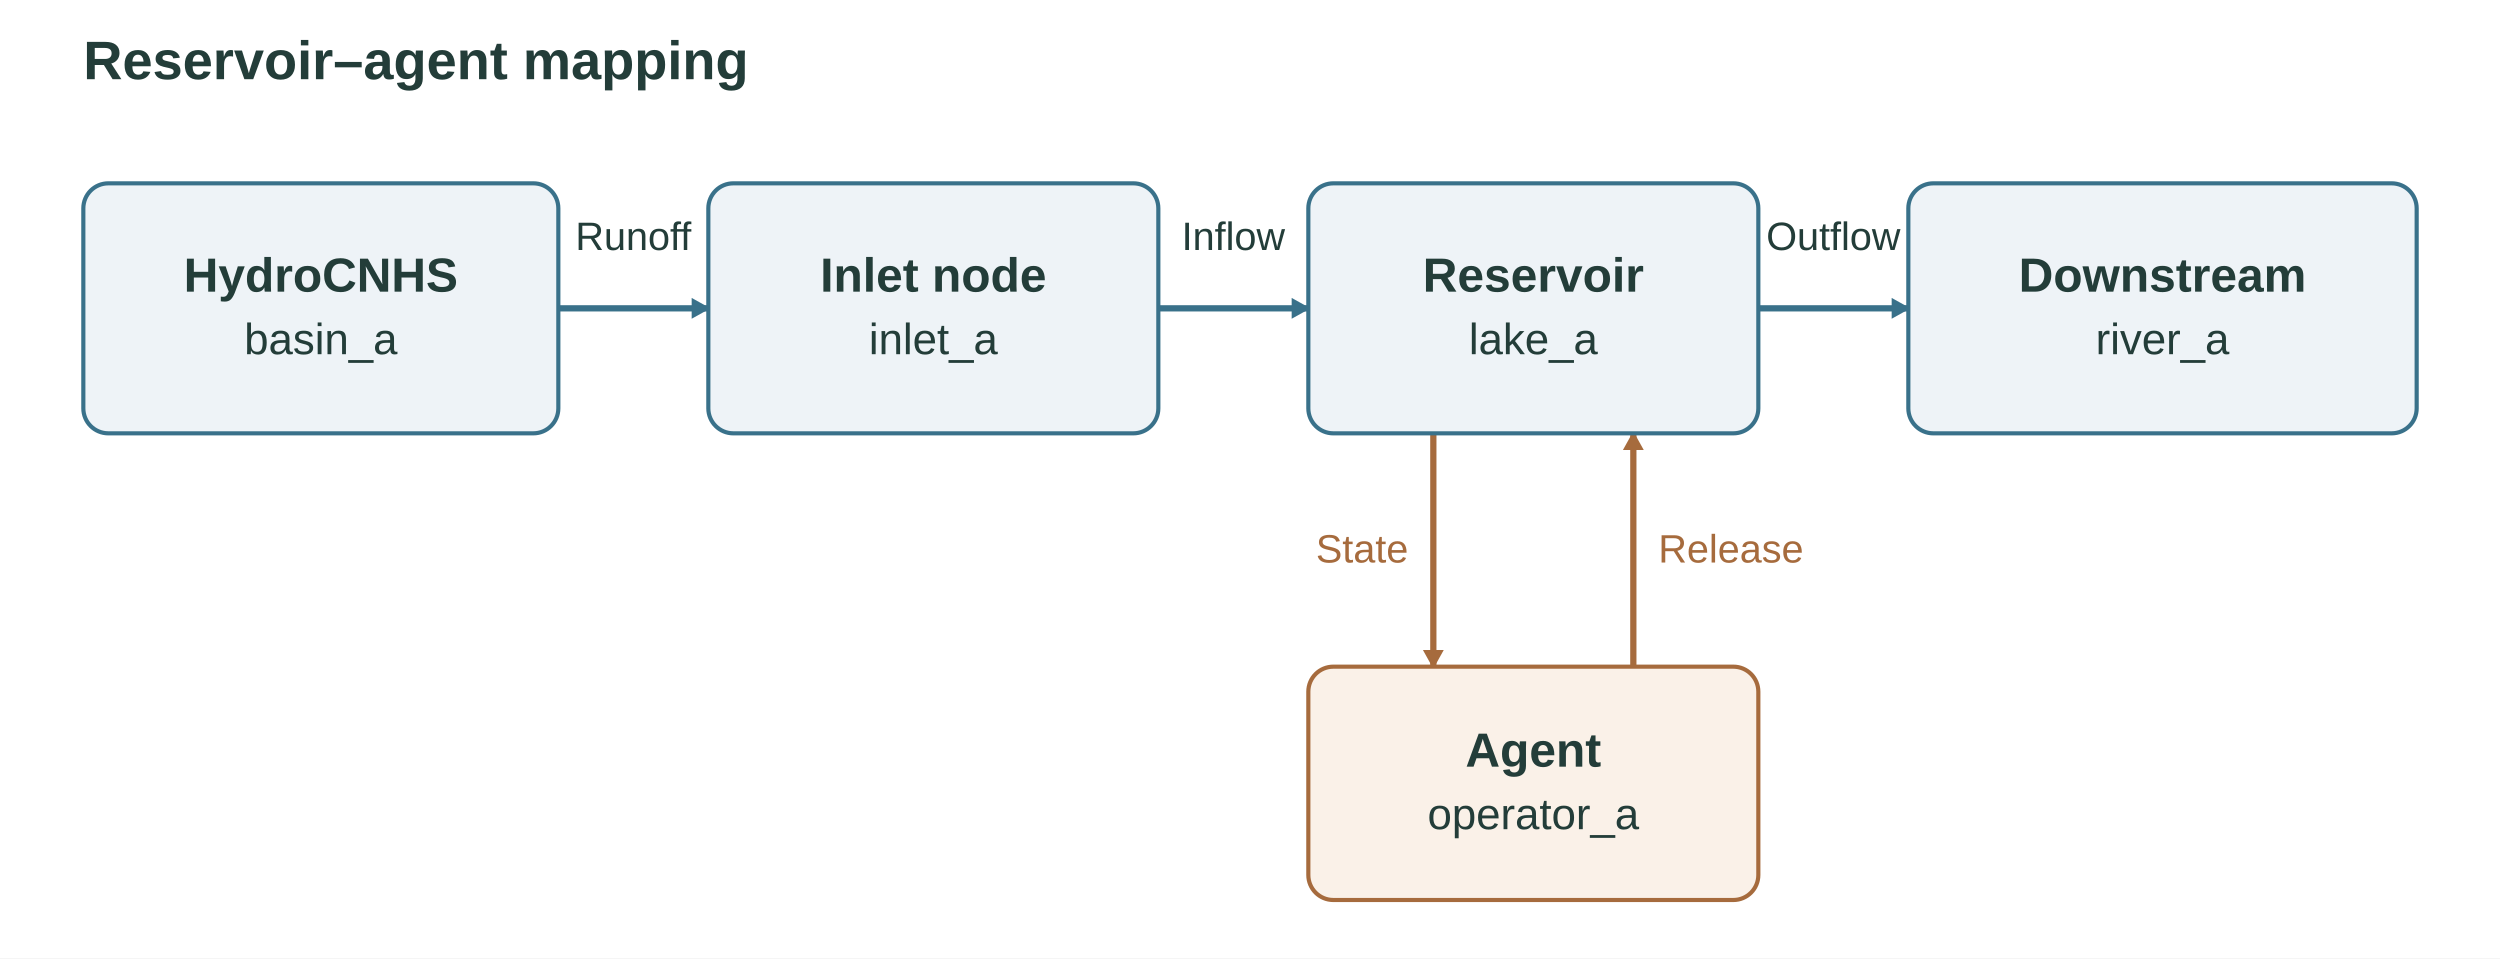
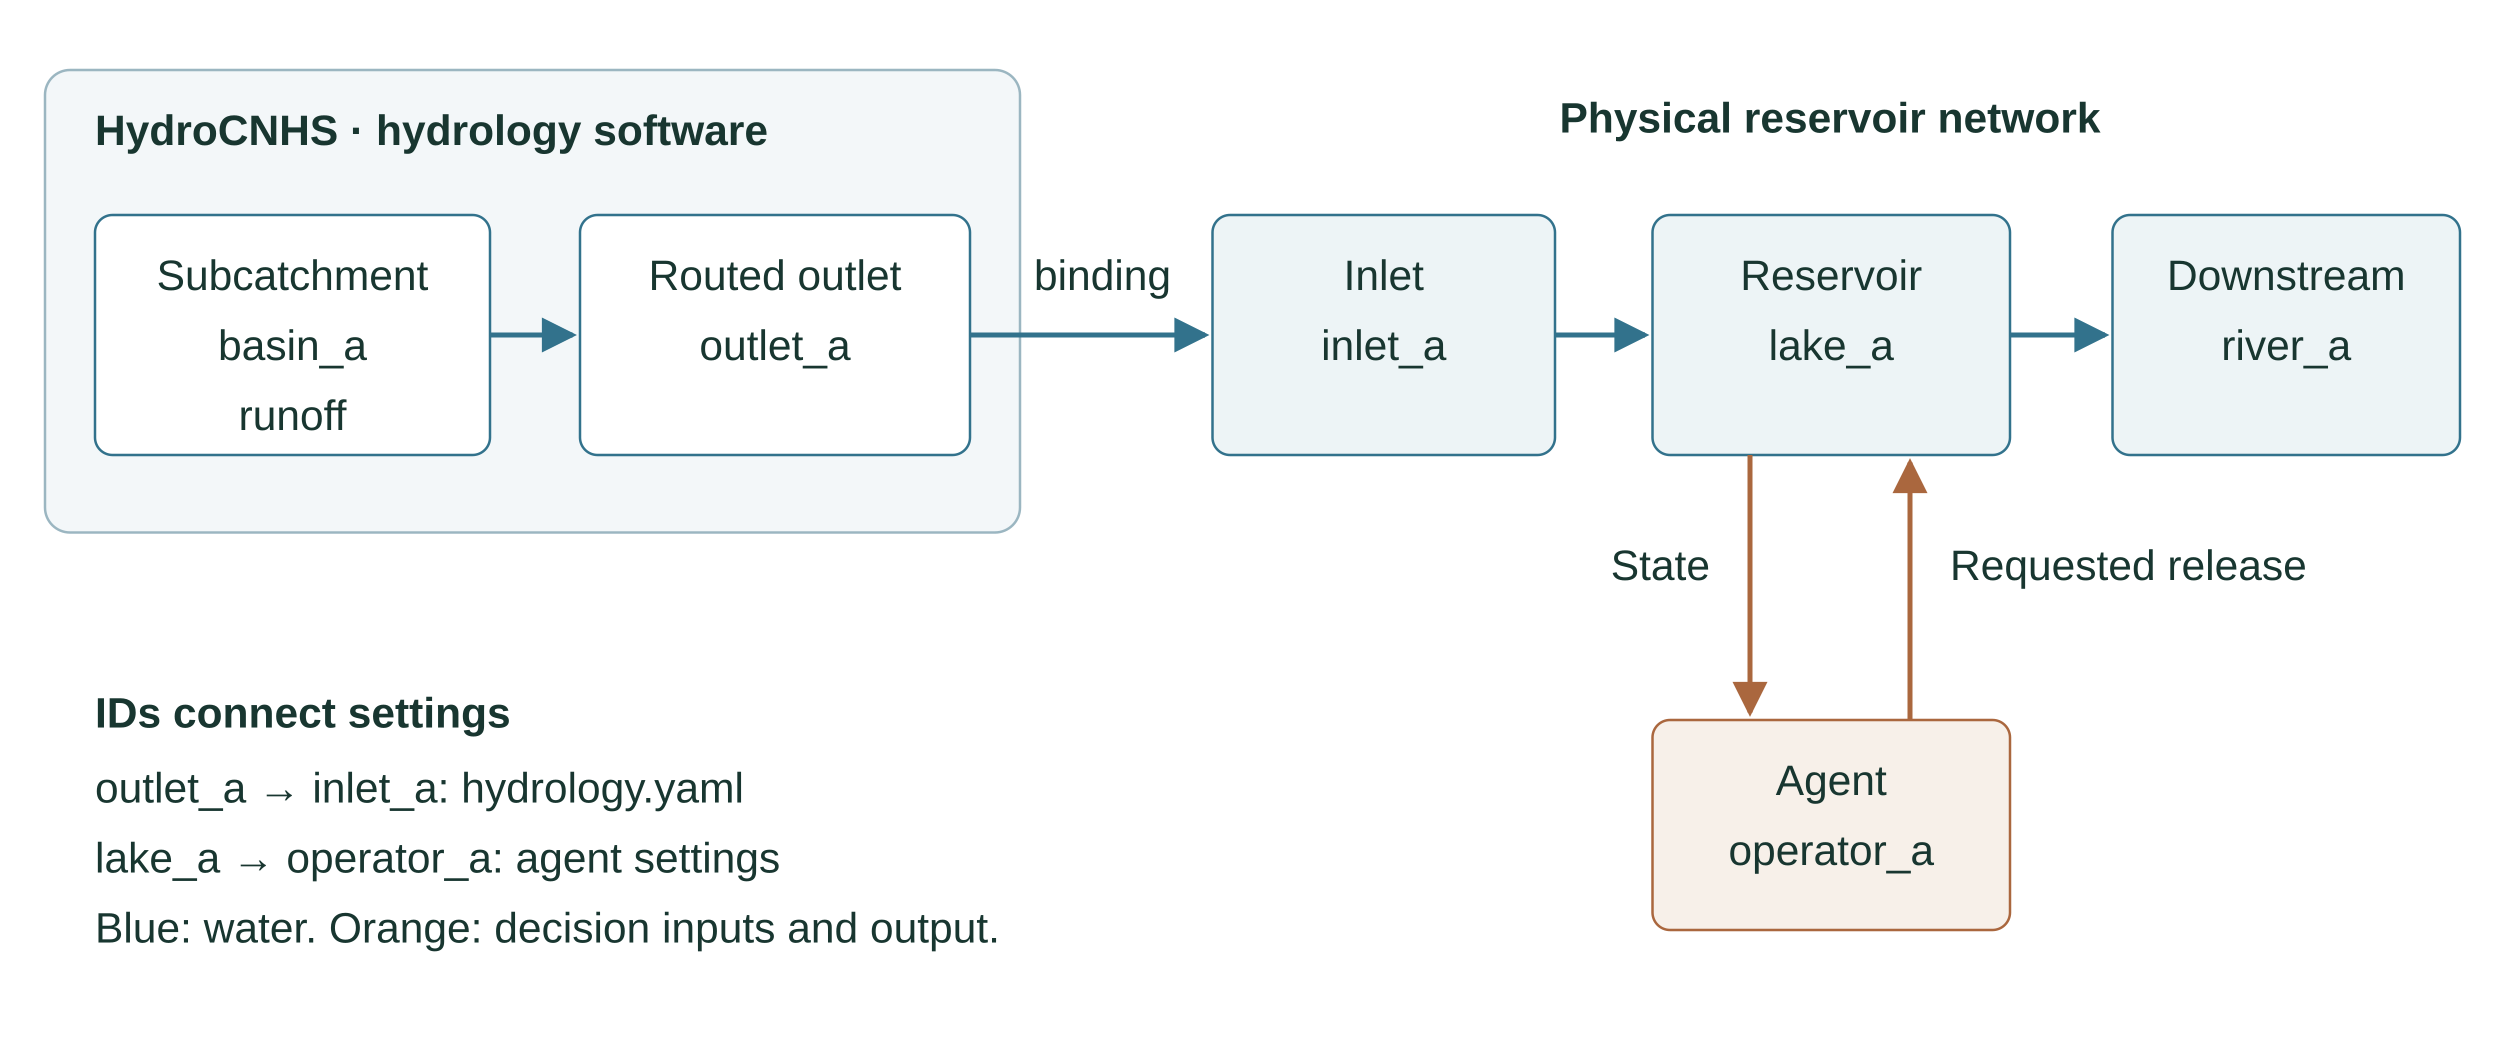
- <svg xmlns="http://www.w3.org/2000/svg" width="1200" height="460" viewBox="0 0 1200 460" role="img" aria-labelledby="reservoir-agent-mapping-title reservoir-agent-mapping-desc">
+ <svg xmlns="http://www.w3.org/2000/svg" width="1000" height="420" viewBox="0 0 1000 420" role="img" aria-labelledby="title description">
  <defs>
-     <marker id="arrow-blue" markerWidth="10" markerHeight="10" refX="8" refY="5" orient="auto" markerUnits="userSpaceOnUse">
-       <path d="M0 0L9 5L0 10Z" fill="#39718a" />
+     <marker id="blue" viewBox="0 0 8 8" refX="7" refY="4" markerWidth="7" markerHeight="7" orient="auto">
+       <path d="M0 0L8 4L0 8Z" fill="#32728c" />
    </marker>
-     <marker id="arrow-orange" markerWidth="10" markerHeight="10" refX="8" refY="5" orient="auto" markerUnits="userSpaceOnUse">
-       <path d="M0 0L9 5L0 10Z" fill="#a66b3d" />
-     </marker>
-     <marker id="arrow-green" markerWidth="10" markerHeight="10" refX="8" refY="5" orient="auto" markerUnits="userSpaceOnUse">
-       <path d="M0 0L9 5L0 10Z" fill="#36735f" />
+     <marker id="orange" viewBox="0 0 8 8" refX="7" refY="4" markerWidth="7" markerHeight="7" orient="auto">
+       <path d="M0 0L8 4L0 8Z" fill="#aa673e" />
    </marker>
  </defs>
-   <rect width="1200" height="460" fill="#fff" />
-   <g font-family="Arial, sans-serif" fill="#233d39">
-     <text x="40" y="38" text-anchor="start" font-size="26" font-weight="700" fill="#233d39">Reservoir–agent mapping</text>
-     <path d="M268 148H340" fill="none" stroke="#39718a" stroke-width="3" stroke-linejoin="round" marker-end="url(#arrow-blue)" />
-     <path d="M556 148H628" fill="none" stroke="#39718a" stroke-width="3" stroke-linejoin="round" marker-end="url(#arrow-blue)" />
-     <path d="M844 148H916" fill="none" stroke="#39718a" stroke-width="3" stroke-linejoin="round" marker-end="url(#arrow-blue)" />
-     <path d="M688 208V320" fill="none" stroke="#a66b3d" stroke-width="3" stroke-linejoin="round" marker-end="url(#arrow-orange)" />
-     <path d="M784 320V208" fill="none" stroke="#a66b3d" stroke-width="3" stroke-linejoin="round" marker-end="url(#arrow-orange)" />
-     <text x="304" y="120" text-anchor="middle" font-size="19" font-weight="400" fill="#233d39">Runoff</text>
-     <text x="592" y="120" text-anchor="middle" font-size="19" font-weight="400" fill="#233d39">Inflow</text>
-     <text x="880" y="120" text-anchor="middle" font-size="19" font-weight="400" fill="#233d39">Outflow</text>
-     <text x="676" y="270" text-anchor="end" font-size="19" font-weight="400" fill="#a66b3d">State</text>
-     <text x="796" y="270" text-anchor="start" font-size="19" font-weight="400" fill="#a66b3d">Release</text>
-     <rect x="40" y="88" width="228" height="120" rx="12" fill="#eef3f7" stroke="#39718a" stroke-width="2" />
-     <text x="154.0" y="140.0" text-anchor="middle" font-size="23" font-weight="700" fill="#233d39">HydroCNHS</text>
-     <text x="154.0" y="170.0" text-anchor="middle" font-size="21" font-weight="400" fill="#233d39">basin_a</text>
-     <rect x="340" y="88" width="216" height="120" rx="12" fill="#eef3f7" stroke="#39718a" stroke-width="2" />
-     <text x="448.0" y="140.0" text-anchor="middle" font-size="23" font-weight="700" fill="#233d39">Inlet node</text>
-     <text x="448.0" y="170.0" text-anchor="middle" font-size="21" font-weight="400" fill="#233d39">inlet_a</text>
-     <rect x="628" y="88" width="216" height="120" rx="12" fill="#eef3f7" stroke="#39718a" stroke-width="2" />
-     <text x="736.0" y="140.0" text-anchor="middle" font-size="23" font-weight="700" fill="#233d39">Reservoir</text>
-     <text x="736.0" y="170.0" text-anchor="middle" font-size="21" font-weight="400" fill="#233d39">lake_a</text>
-     <rect x="916" y="88" width="244" height="120" rx="12" fill="#eef3f7" stroke="#39718a" stroke-width="2" />
-     <text x="1038.0" y="140.0" text-anchor="middle" font-size="23" font-weight="700" fill="#233d39">Downstream</text>
-     <text x="1038.0" y="170.0" text-anchor="middle" font-size="21" font-weight="400" fill="#233d39">river_a</text>
-     <rect x="628" y="320" width="216" height="112" rx="12" fill="#faf1e8" stroke="#a66b3d" stroke-width="2" />
-     <text x="736.0" y="368.0" text-anchor="middle" font-size="23" font-weight="700" fill="#233d39">Agent</text>
-     <text x="736.0" y="398.0" text-anchor="middle" font-size="21" font-weight="400" fill="#233d39">operator_a</text>
-   </g>
+   <style>text{font-family:Arial,sans-serif;font-size:17px;fill:#183630}.water{fill:none;stroke:#32728c;stroke-width:2;marker-end:url(#blue)}.decision{fill:none;stroke:#aa673e;stroke-width:2;marker-end:url(#orange)}</style>
+   <rect width="1000" height="420" fill="white" />
+   <rect x="18" y="28" width="390" height="185" rx="10" fill="#f3f7f9" stroke="#9bb6c1" />
+   <text x="38" y="58" text-anchor="start" font-weight="700">HydroCNHS · hydrology software</text>
+   <rect x="38" y="86" width="158" height="96" rx="7" fill="white" stroke="#32728c" />
+   <text x="117.0" y="116" text-anchor="middle">Subcatchment</text>
+   <text x="117.0" y="144" text-anchor="middle">basin_a</text>
+   <text x="117.0" y="172" text-anchor="middle">runoff</text>
+   <rect x="232" y="86" width="156" height="96" rx="7" fill="white" stroke="#32728c" />
+   <text x="310.0" y="116" text-anchor="middle">Routed outlet</text>
+   <text x="310.0" y="144" text-anchor="middle">outlet_a</text>
+   <path d="M196 134H229" class="water" />
+   <path d="M388 134H482" class="water" />
+   <text x="441" y="116" text-anchor="middle">binding</text>
+   <rect x="485" y="86" width="137" height="96" rx="7" fill="#edf4f6" stroke="#32728c" />
+   <text x="553.5" y="116" text-anchor="middle">Inlet</text>
+   <text x="553.5" y="144" text-anchor="middle">inlet_a</text>
+   <rect x="661" y="86" width="143" height="96" rx="7" fill="#edf4f6" stroke="#32728c" />
+   <text x="732.5" y="116" text-anchor="middle">Reservoir</text>
+   <text x="732.5" y="144" text-anchor="middle">lake_a</text>
+   <rect x="845" y="86" width="139" height="96" rx="7" fill="#edf4f6" stroke="#32728c" />
+   <text x="914.5" y="116" text-anchor="middle">Downstream</text>
+   <text x="914.5" y="144" text-anchor="middle">river_a</text>
+   <path d="M622 134H658" class="water" />
+   <path d="M804 134H842" class="water" />
+   <text x="732" y="53" text-anchor="middle" font-weight="700">Physical reservoir network</text>
+   <rect x="661" y="288" width="143" height="84" rx="7" fill="#f7f0e9" stroke="#aa673e" />
+   <text x="732.5" y="318" text-anchor="middle">Agent</text>
+   <text x="732.5" y="346" text-anchor="middle">operator_a</text>
+   <path d="M700 182V285" class="decision" />
+   <path d="M764 288V185" class="decision" />
+   <text x="684" y="232" text-anchor="end">State</text>
+   <text x="780" y="232" text-anchor="start">Requested release</text>
+   <text x="38" y="291" text-anchor="start" font-weight="700">IDs connect settings</text>
+   <text x="38" y="321" text-anchor="start">outlet_a → inlet_a: hydrology.yaml</text>
+   <text x="38" y="349" text-anchor="start">lake_a → operator_a: agent settings</text>
+   <text x="38" y="377" text-anchor="start">Blue: water. Orange: decision inputs and output.</text>
</svg>
